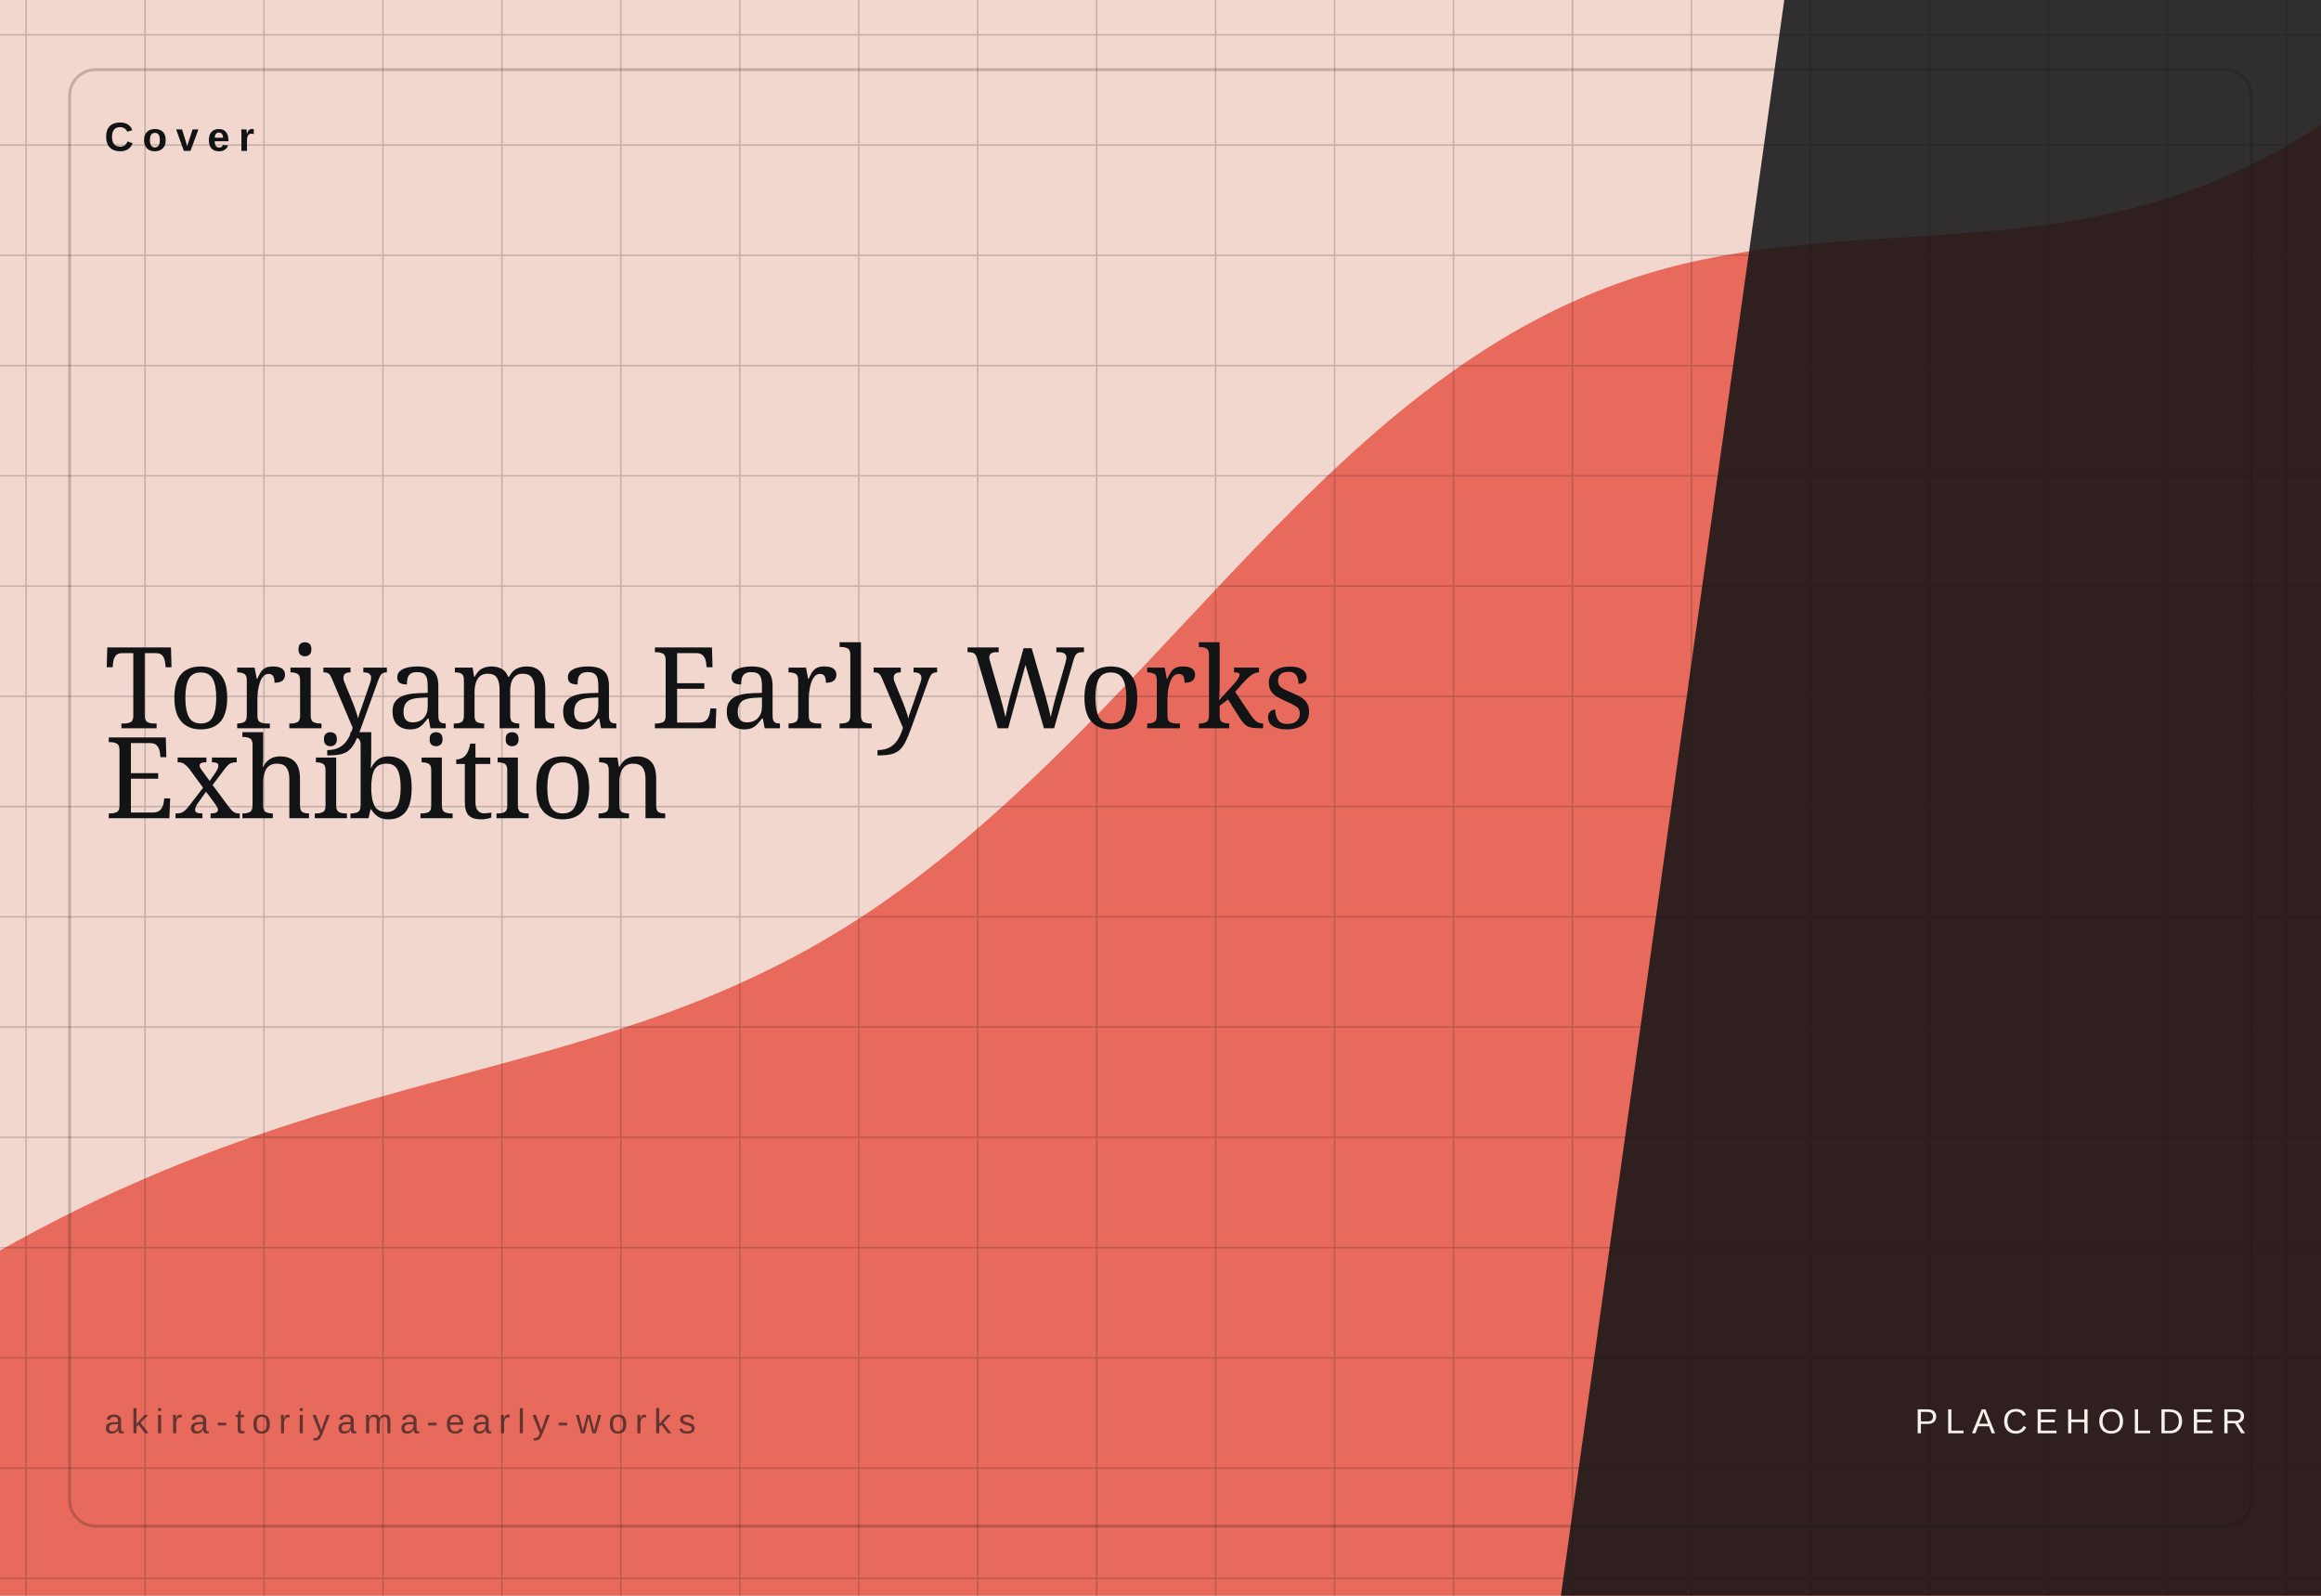
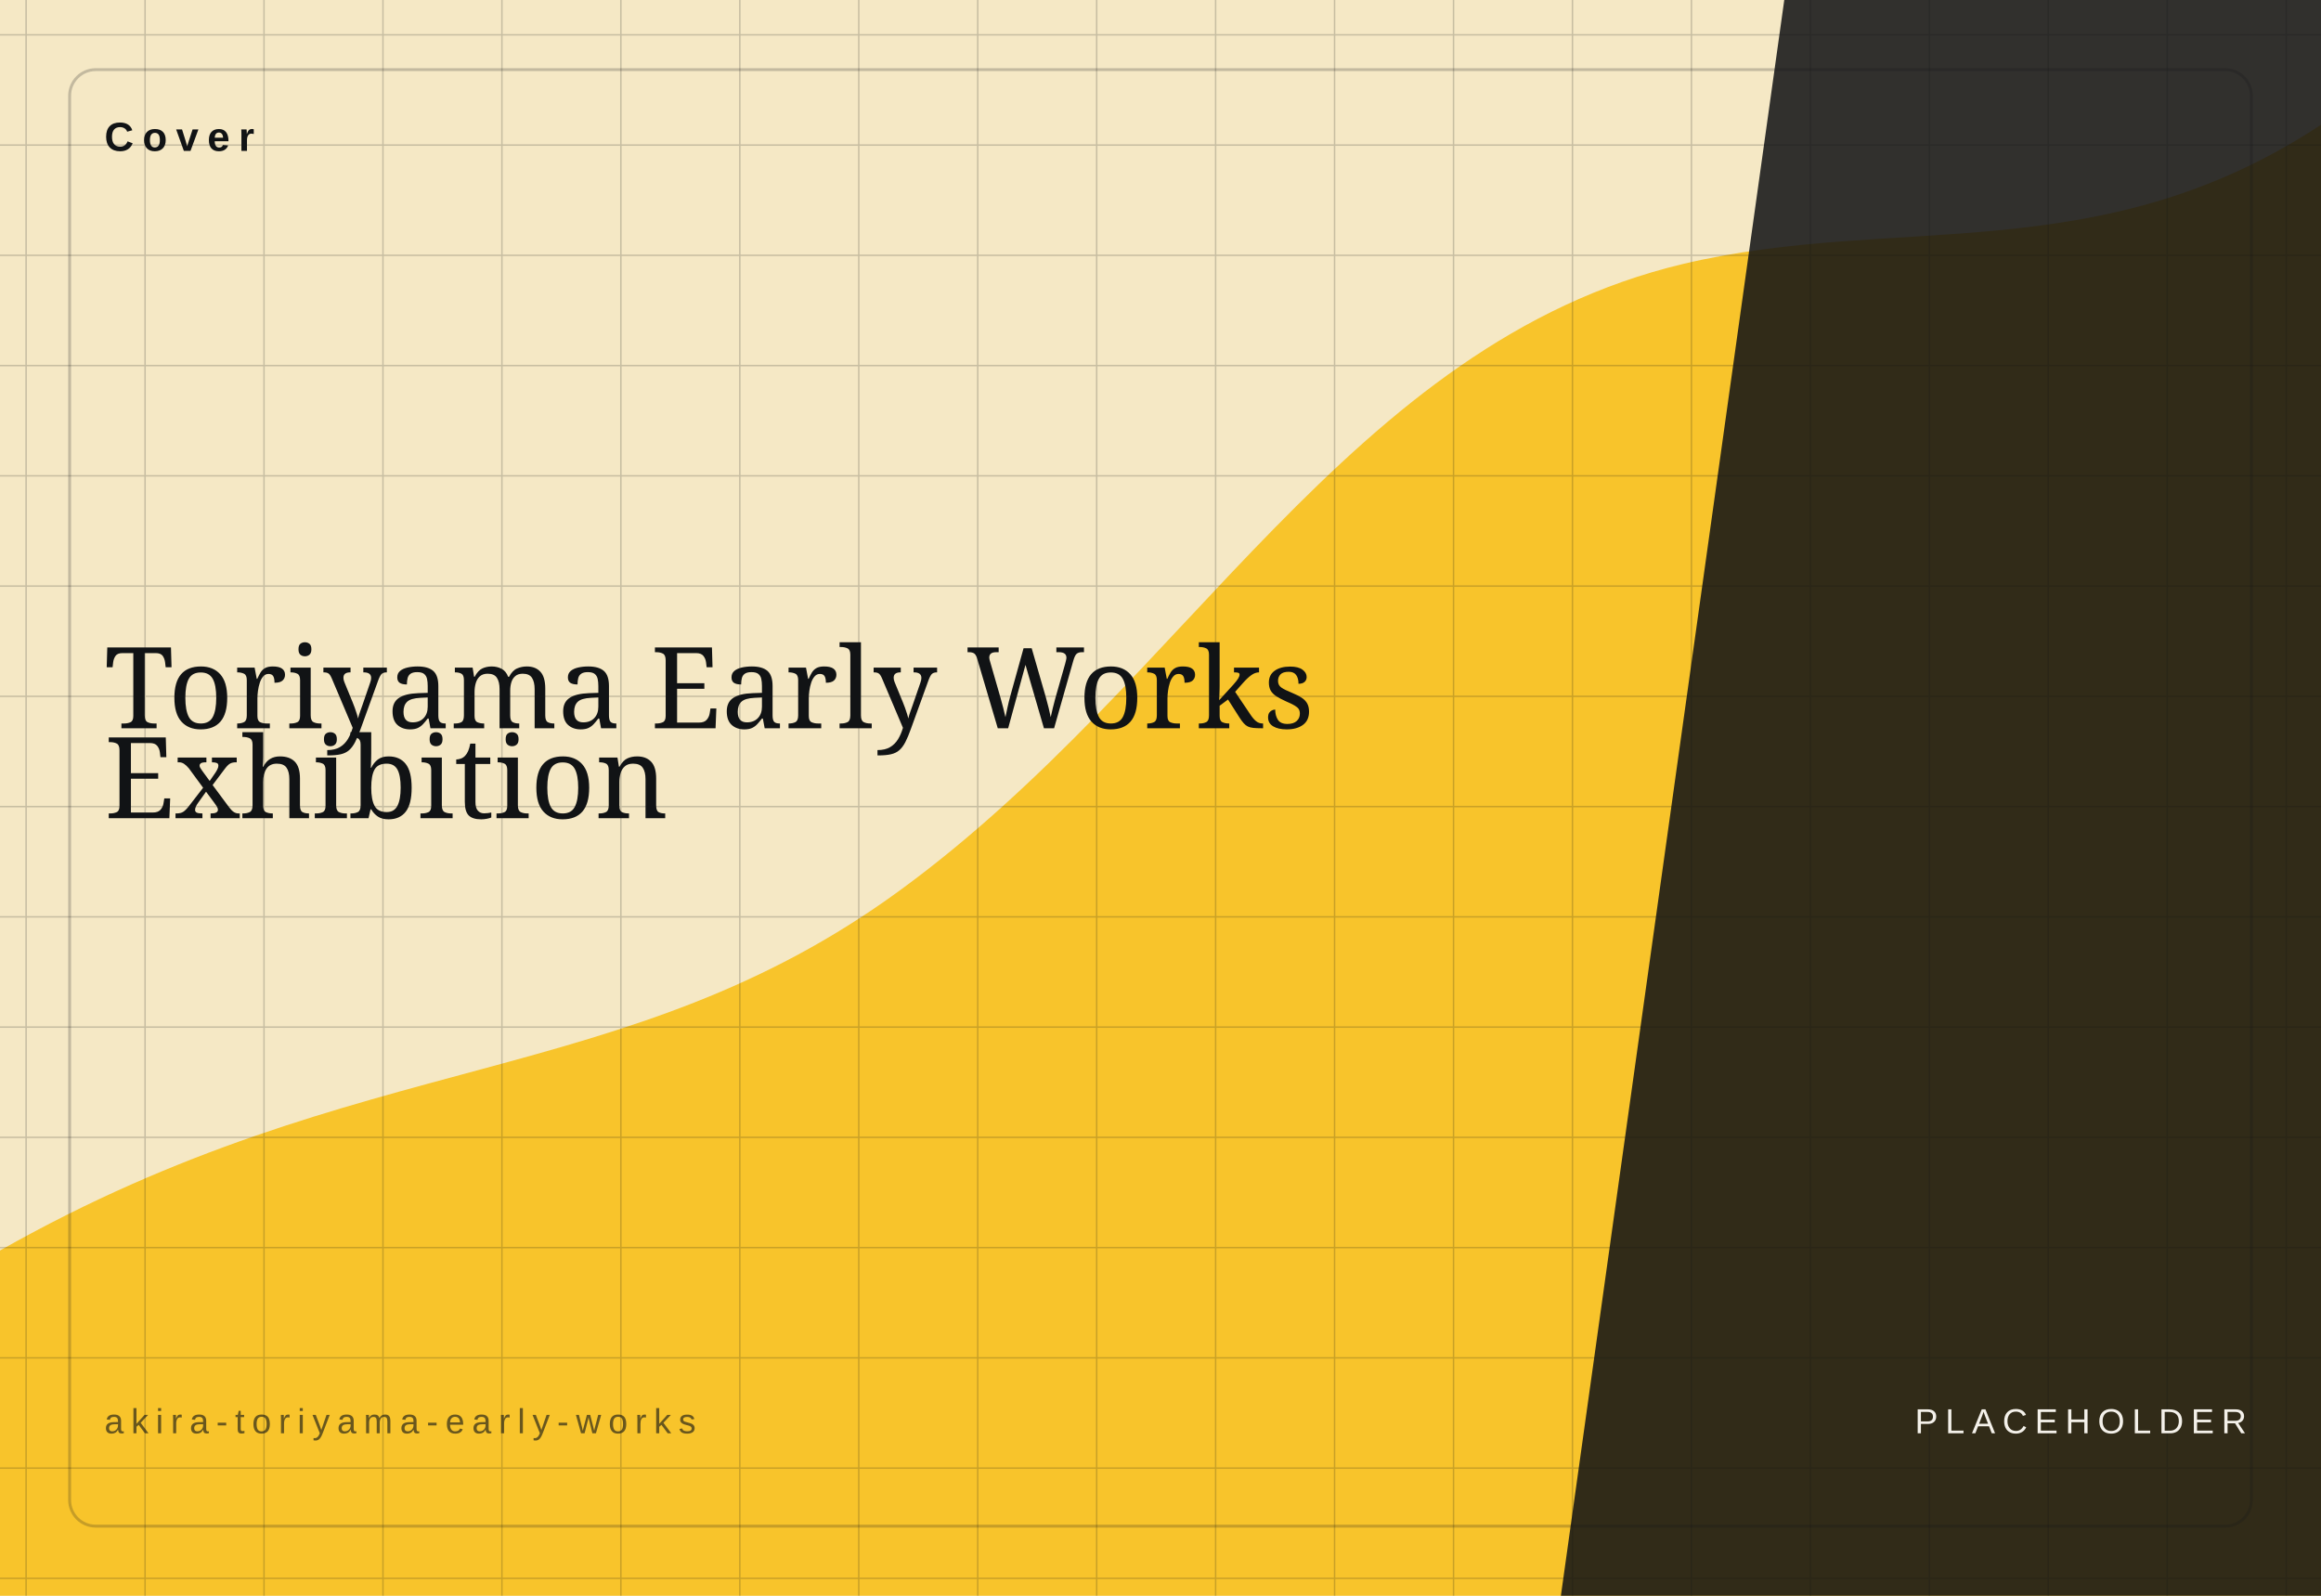
<svg xmlns="http://www.w3.org/2000/svg" width="1600" height="1100" viewBox="0 0 1600 1100" fill="none">
  <rect width="1600" height="1100" fill="#F4F1EA" />
-   <rect x="0" y="0" width="1600" height="1100" fill="#E64B3C" opacity="0.16" />
-   <path d="M0 862C249 721 431 752 620 614C819 469 930 237 1160 182C1307 147 1447 187 1600 86V1100H0V862Z" fill="#E64B3C" opacity="0.78" />
+   <rect x="0" y="0" width="1600" height="1100" fill="#F8BA00" opacity="0.16" />
+   <path d="M0 862C249 721 431 752 620 614C819 469 930 237 1160 182C1307 147 1447 187 1600 86V1100H0V862Z" fill="#F8BA00" opacity="0.78" />
  <path d="M1230 0H1600V1100H1076L1230 0Z" fill="#111315" opacity="0.86" />
  <g opacity="0.2">
    <path d="M0 24H1600" stroke="#111315" stroke-width="1" />
    <path d="M0 100H1600" stroke="#111315" stroke-width="1" />
    <path d="M0 176H1600" stroke="#111315" stroke-width="1" />
    <path d="M0 252H1600" stroke="#111315" stroke-width="1" />
    <path d="M0 328H1600" stroke="#111315" stroke-width="1" />
    <path d="M0 404H1600" stroke="#111315" stroke-width="1" />
    <path d="M0 480H1600" stroke="#111315" stroke-width="1" />
    <path d="M0 556H1600" stroke="#111315" stroke-width="1" />
    <path d="M0 632H1600" stroke="#111315" stroke-width="1" />
    <path d="M0 708H1600" stroke="#111315" stroke-width="1" />
    <path d="M0 784H1600" stroke="#111315" stroke-width="1" />
    <path d="M0 860H1600" stroke="#111315" stroke-width="1" />
    <path d="M0 936H1600" stroke="#111315" stroke-width="1" />
    <path d="M0 1012H1600" stroke="#111315" stroke-width="1" />
    <path d="M0 1088H1600" stroke="#111315" stroke-width="1" />
    <path d="M0 1164H1600" stroke="#111315" stroke-width="1" />
    <path d="M18 0V1100" stroke="#111315" stroke-width="1" />
    <path d="M100 0V1100" stroke="#111315" stroke-width="1" />
    <path d="M182 0V1100" stroke="#111315" stroke-width="1" />
    <path d="M264 0V1100" stroke="#111315" stroke-width="1" />
    <path d="M346 0V1100" stroke="#111315" stroke-width="1" />
    <path d="M428 0V1100" stroke="#111315" stroke-width="1" />
    <path d="M510 0V1100" stroke="#111315" stroke-width="1" />
    <path d="M592 0V1100" stroke="#111315" stroke-width="1" />
    <path d="M674 0V1100" stroke="#111315" stroke-width="1" />
    <path d="M756 0V1100" stroke="#111315" stroke-width="1" />
    <path d="M838 0V1100" stroke="#111315" stroke-width="1" />
    <path d="M920 0V1100" stroke="#111315" stroke-width="1" />
    <path d="M1002 0V1100" stroke="#111315" stroke-width="1" />
    <path d="M1084 0V1100" stroke="#111315" stroke-width="1" />
    <path d="M1166 0V1100" stroke="#111315" stroke-width="1" />
    <path d="M1248 0V1100" stroke="#111315" stroke-width="1" />
    <path d="M1330 0V1100" stroke="#111315" stroke-width="1" />
    <path d="M1412 0V1100" stroke="#111315" stroke-width="1" />
    <path d="M1494 0V1100" stroke="#111315" stroke-width="1" />
    <path d="M1576 0V1100" stroke="#111315" stroke-width="1" />
  </g>
  <rect x="48" y="48" width="1504" height="1004" rx="18" stroke="#111315" stroke-width="2" opacity="0.22" />
  <text x="72" y="104" fill="#111315" font-family="Arial, sans-serif" font-size="28" font-weight="700" letter-spacing="6">Cover</text>
  <text x="72" y="502" fill="#111315" font-family="Georgia, serif" font-size="78" font-weight="400">
    <tspan x="72" dy="0">Toriyama Early Works</tspan>
    <tspan x="72" dy="62">Exhibition</tspan>
  </text>
  <text x="72" y="988" fill="#111315" font-family="Arial, sans-serif" font-size="24" letter-spacing="5" opacity="0.62">akira-toriyama-early-works</text>
  <text x="1320" y="988" fill="#F4F1EA" font-family="Arial, sans-serif" font-size="24" letter-spacing="5">PLACEHOLDER</text>
</svg>
